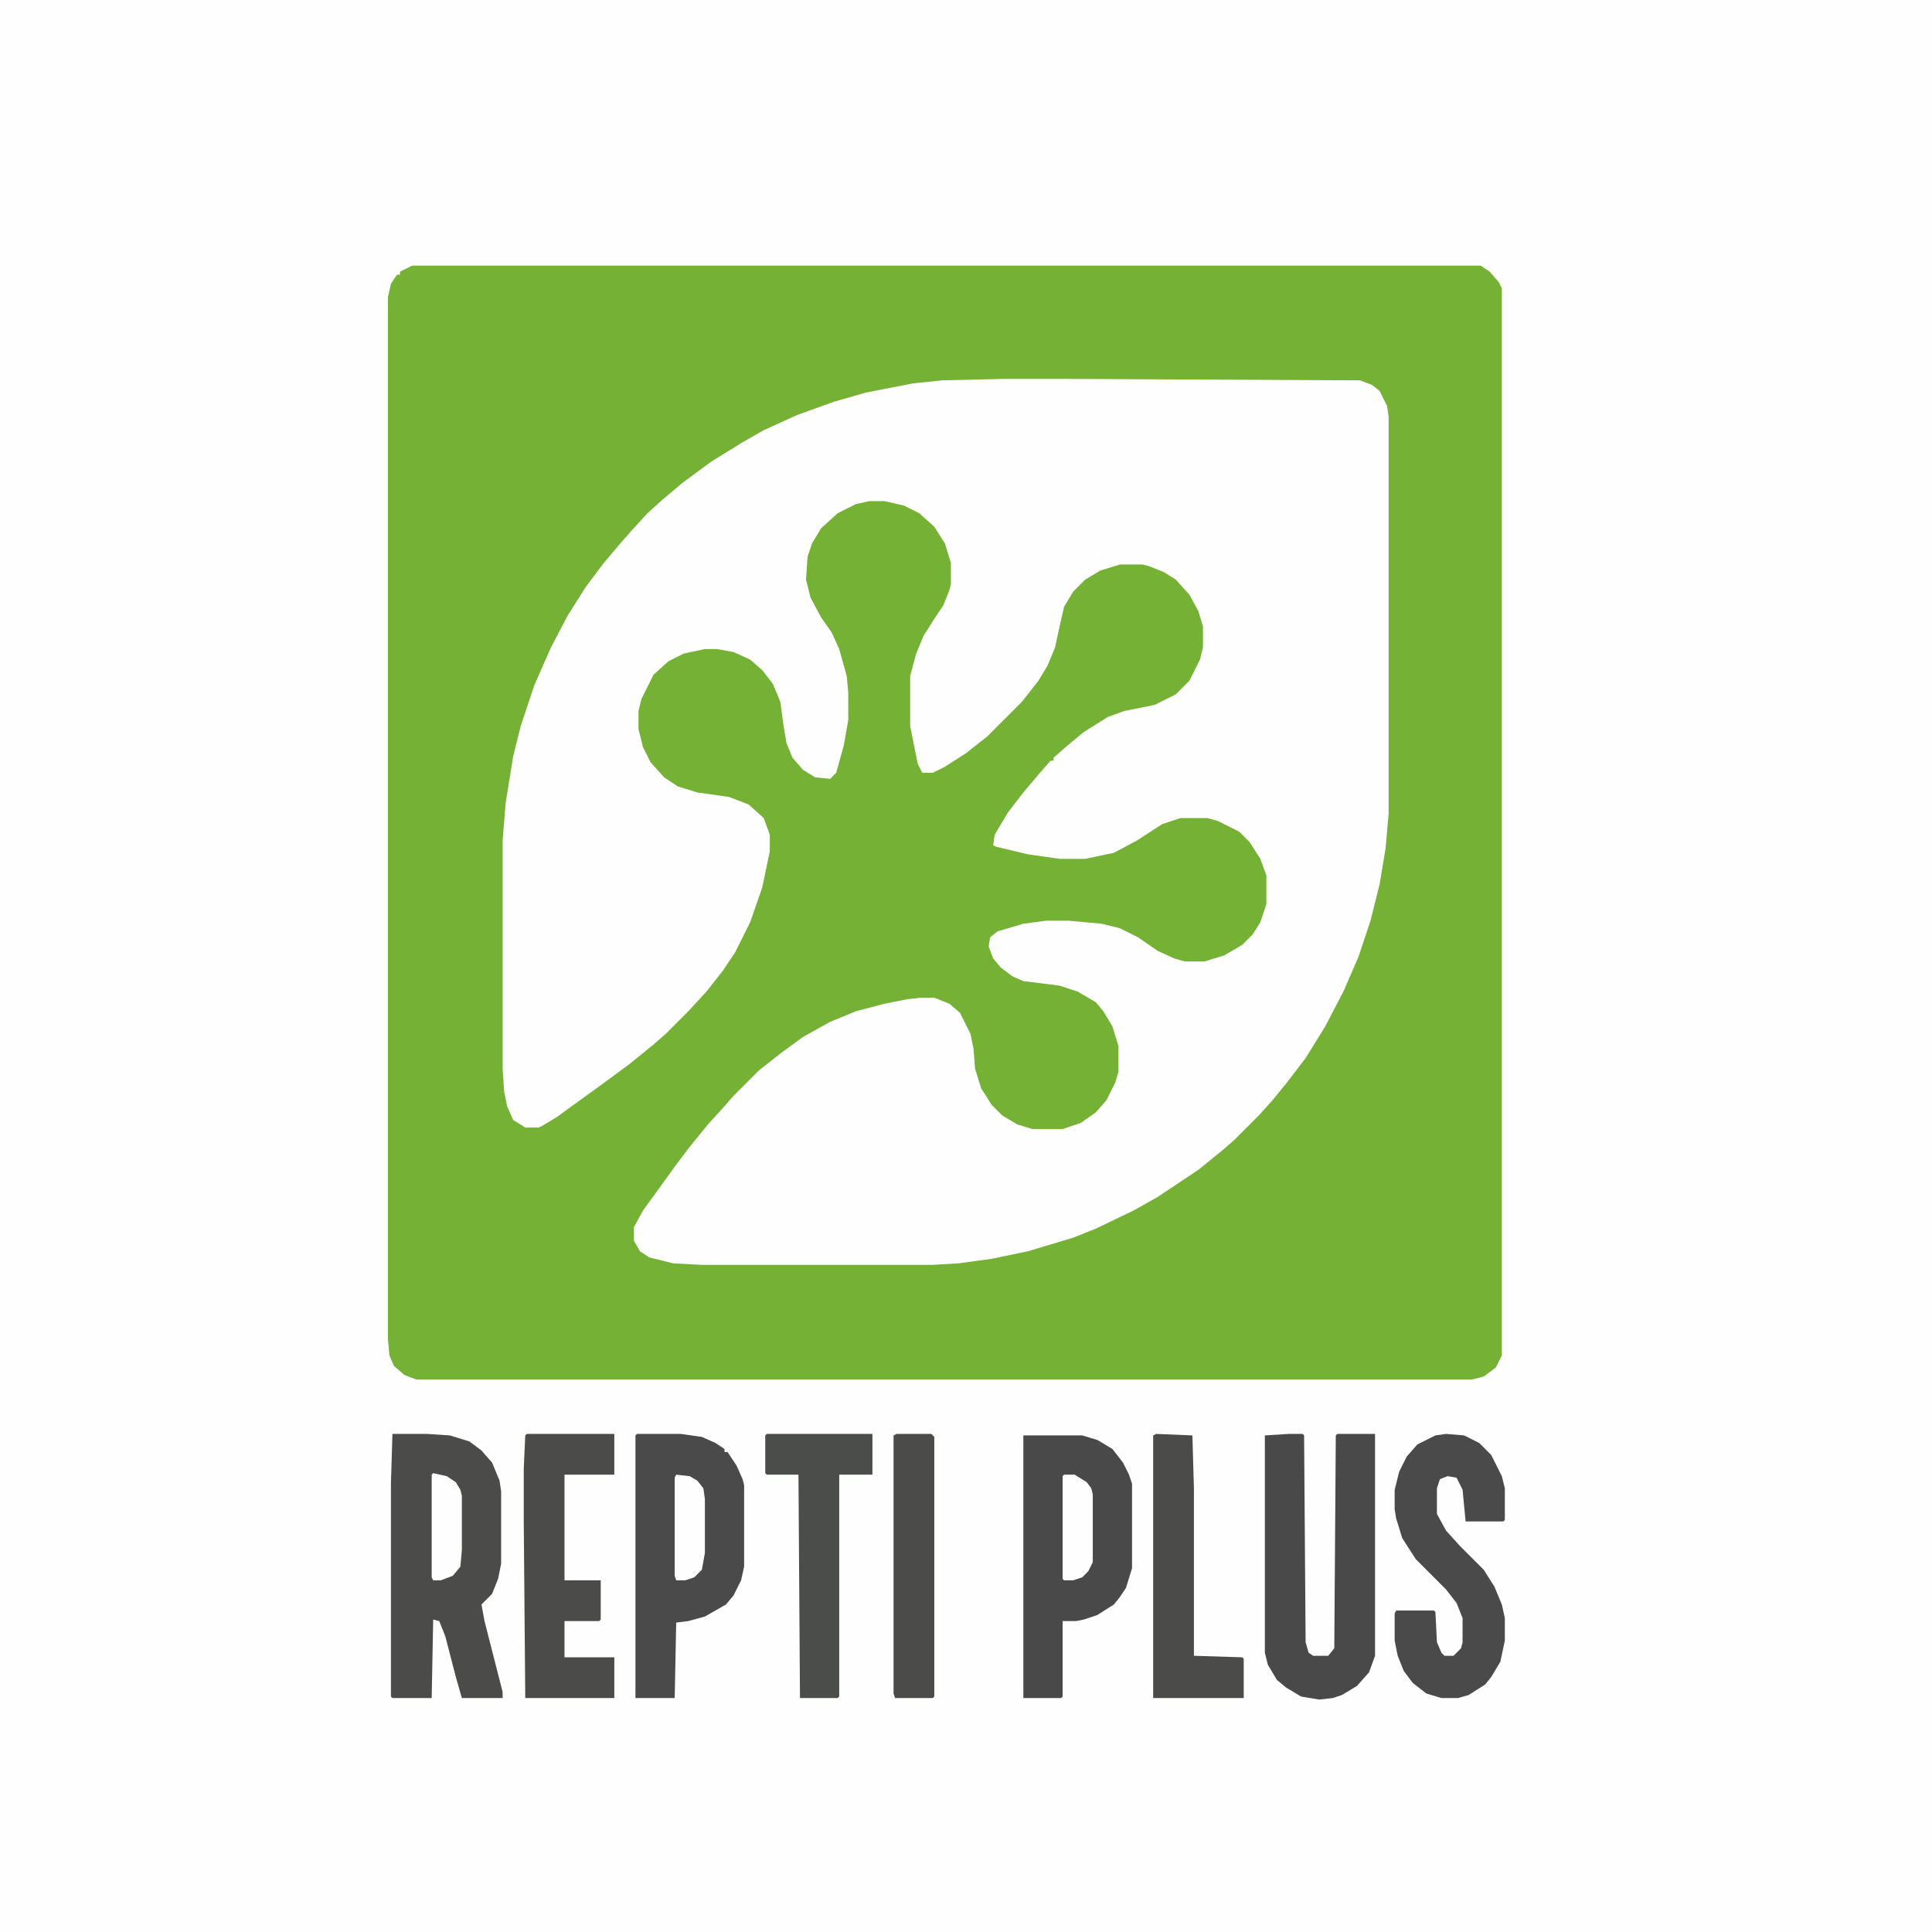
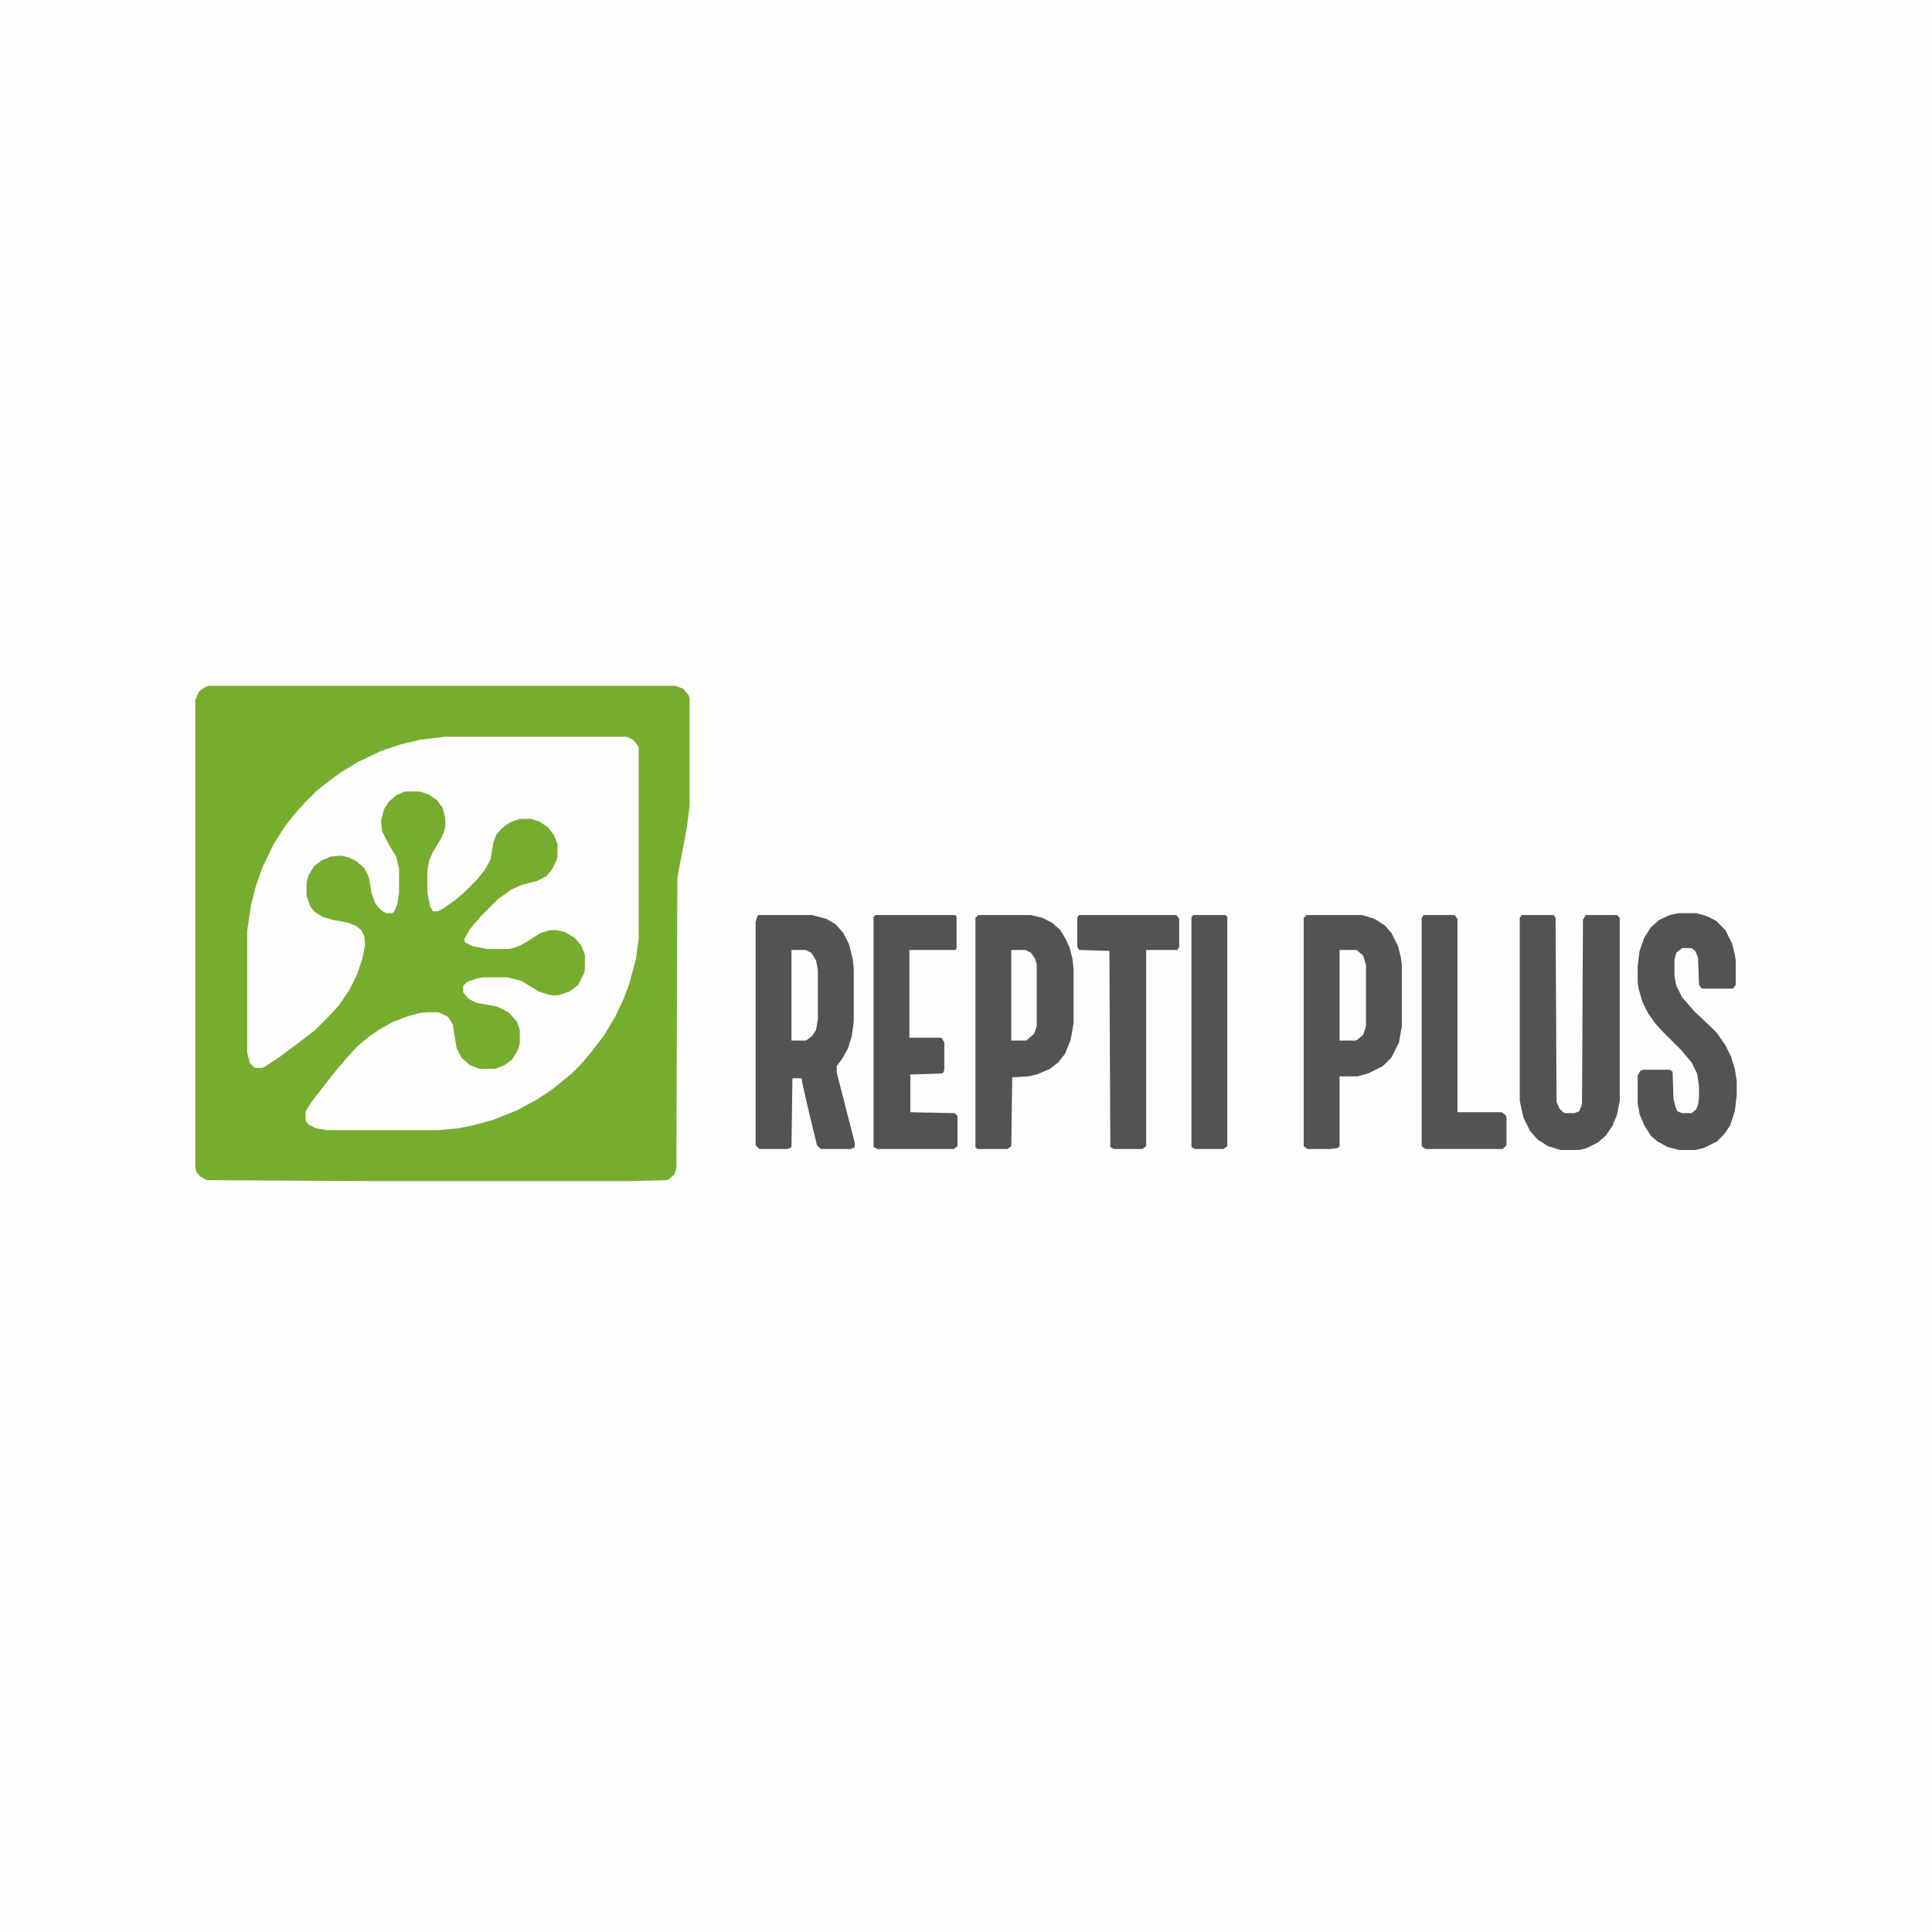
- <svg xmlns="http://www.w3.org/2000/svg" version="1.1" viewBox="0 0 1280 1280" width="320" height="320">
-   <path transform="translate(0)" d="m0 0h1280v1280h-1280z" fill="#FEFEFE" />
-   <path transform="translate(273,176)" d="m0 0h708l6 4 6 7 2 4v707l-4 8-8 6-8 2h-699l-8-3-7-6-3-7-1-11v-690l2-9 4-6h2v-2z" fill="#75B135" />
-   <path transform="translate(666,251)" d="m0 0h38l197 1 8 3 5 4 5 10 1 7v263l-2 23-4 24-6 24-8 24-10 23-12 23-13 21-13 17-9 11-9 10-16 16-8 7-16 13-27 18-16 9-25 12-15 6-30 9-24 5-22 3-17 1h-153l-19-1-16-4-6-4-4-7v-9l6-11 8-11 13-18 9-12 13-16 10-11 7-8 17-17 14-11 15-11 18-10 17-7 19-5 15-3 9-1h9l10 4 7 6 7 14 2 10 1 13 4 13 7 11 7 7 10 6 10 3h20l12-4 10-7 7-8 6-12 2-7v-17l-4-13-6-10-5-6-12-7-12-4-24-3-7-3-8-6-5-6-3-8 1-6 5-4 17-5 15-2h15l22 2 12 3 12 6 13 9 11 5 7 2h13l13-4 12-7 7-7 5-8 4-12v-19l-4-11-7-11-7-7-14-7-7-2h-18l-12 4-17 11-15 8-19 4h-17l-21-3-21-5-2-1 1-7 9-15 10-13 11-13 7-8h2v-2l8-7 12-10 16-10 11-4 20-4 14-7 9-9 7-14 2-8v-14l-3-10-6-11-9-10-8-5-10-4-4-1h-15l-13 4-10 6-8 8-6 10-3 13-3 14-5 12-6 10-11 14-23 23-14 11-14 9-8 4h-7l-3-6-5-25v-33l4-15 5-12 7-11 6-9 4-10 1-4v-14l-4-13-7-11-10-9-10-5-13-3h-10l-9 2-12 6-11 10-6 10-3 9-1 15 3 12 7 13 7 10 5 11 5 18 1 11v18l-3 17-5 18-4 4-10-1-8-5-7-8-4-10-2-12-2-15-5-12-7-9-8-7-11-5-11-2h-8l-14 3-10 5-10 9-8 16-2 8v12l3 12 5 10 9 10 9 6 13 4 21 3 13 5 10 9 4 11v11l-5 24-8 23-10 20-8 12-11 14-12 13-15 15-8 7-16 13-19 14-18 13-11 8-10 6-2 1h-9l-8-5-4-9-2-10-1-15v-151l2-25 5-31 5-20 9-27 11-25 11-21 12-19 12-16 11-13 7-8 11-12 10-9 13-11 19-14 21-13 14-8 22-10 25-9 21-6 31-6 19-2z" fill="#FEFEFE" />
-   <path transform="translate(260,950)" d="m0 0h23l15 1 13 4 8 6 7 8 5 12 1 7v48l-2 10-4 10-7 7 2 11 12 47v4h-27l-4-14-7-27-4-10-4-1-1 52h-26l-1-1v-141z" fill="#4B4B4A" />
-   <path transform="translate(422,950)" d="m0 0h29l14 2 9 4 6 4v2h2l6 9 4 9 1 4v54l-2 9-5 10-5 6-14 8-11 3-8 1-1 50h-26v-174z" fill="#4A4A4A" />
-   <path transform="translate(678,951)" d="m0 0h39l10 3 10 6 7 9 4 8 2 6v56l-4 13-4 6-4 5-11 7-9 3-5 1h-9v50l-1 1h-25z" fill="#4A494A" />
-   <path transform="translate(854,950)" d="m0 0h9l1 1 1 137 2 7 3 2h10l4-5 1-141 1-1h25v147l-4 11-8 9-10 6-6 2-9 1-12-2-10-6-6-5-6-10-2-8v-144z" fill="#4A494A" />
-   <path transform="translate(958,950)" d="m0 0 12 1 10 5 8 8 7 14 2 8v21l-1 1h-25l-2-21-4-8-6-1-5 2-2 6v17l6 11 9 10 16 16 7 11 5 12 2 9v15l-3 14-6 10-4 5-11 7-7 2h-11l-10-3-9-7-6-8-4-10-2-10v-18l1-2h25l1 1 1 20 3 7 2 2h6l5-5 1-4v-16l-4-10-7-9-20-20-9-14-4-13-1-6v-13l3-12 5-10 7-8 12-6z" fill="#4A4A4A" />
-   <path transform="translate(349,950)" d="m0 0h58v27h-33v70h24v26l-1 1h-23v24h33v27h-59l-1-117v-35l1-22z" fill="#4B4C4A" />
-   <path transform="translate(508,950)" d="m0 0h70v27h-22v147l-1 1h-25l-1-148h-21l-1-1v-25z" fill="#4B4D4A" />
-   <path transform="translate(766,950)" d="m0 0 24 1 1 35v111l32 1 1 1v26h-60v-174z" fill="#4B4C4A" />
-   <path transform="translate(594,950)" d="m0 0h23l2 2v172l-1 1h-25l-1-3v-171z" fill="#4B4C4A" />
-   <path transform="translate(705,977)" d="m0 0h7l8 5 3 4 1 4v45l-3 6-4 4-6 2h-6l-1-1v-68z" fill="#FEFEFE" />
-   <path transform="translate(287,976)" d="m0 0 9 2 6 4 3 5 1 4v36l-1 11-5 6-8 3h-5l-1-2v-68z" fill="#FEFEFE" />
-   <path transform="translate(448,977)" d="m0 0 9 1 5 3 4 5 1 7v36l-2 11-5 5-6 2h-6l-1-3v-65z" fill="#FEFEFE" />
+ <svg xmlns="http://www.w3.org/2000/svg" version="1.1" viewBox="0 0 2048 2048" width="2048" height="2048">
+   <path transform="translate(0)" d="m0 0h2048v2048h-2048z" fill="#FDFDFD" />
+   <path transform="translate(222,727)" d="m0 0h494l8 3 6 7 1 3v114l-3 24-9 47-1 7-1 306-2 7-6 5-2 1-37 1h-277l-174-1-7-4-4-5-1-5v-495l4-9 7-5z" fill="#77AD2E" />
+   <path transform="translate(472,781)" d="m0 0h192l7 3 5 6 1 3v202l-3 22-7 26-6 16-9 19-12 20-13 17-12 14-9 9-11 9-10 8-15 10-22 12-25 10-22 6-15 3-21 2h-118l-12-2-8-4-3-4v-10l7-11 14-18 11-14 12-14 12-13 11-9 10-7 16-9 16-6 11-3 8-1h13l10 5 5 8 2 13 2 12 5 10 9 8 10 4h17l10-4 8-6 6-10 2-7v-14l-3-9-9-10-12-6-22-4-8-4-6-7v-7l4-4 11-4 7-1h25l15 4 18 11 9 3 5 1h7l12-4 9-7 6-12 1-4v-16l-4-10-7-8-10-6-9-2h-7l-10 3-11 7-10 6-8 3-5 1h-22l-16-3-8-4-1-3 6-11 12-14 18-18 14-10 11-5 16-4 10-5 6-7 5-10 1-4v-13l-4-10-6-8-9-6-9-3h-12l-11 4-8 6-6 7-3 8-3 18-6 11-8 10-14 14-8 7-14 10-6 3h-5l-3-5-3-15v-23l2-11 4-9 9-15 3-7 1-5v-9l-3-11-6-8-9-6-9-3h-16l-9 4-8 7-5 8-3 12 1 11 7 14 8 13 3 13v26l-2 12-3 7-2 2h-7l-6-4-5-6-4-11-3-17-5-10-8-7-8-4-8-2-11 1-10 4-8 6-6 10-2 7v15l4 11 5 6 8 5 10 3 17 3 9 4 5 4 3 6 1 9-3 16-6 17-8 16-11 16-11 12-14 14-17 13-20 15-15 10-4 2h-8l-5-5-3-11v-129l4-27 5-20 7-20 12-25 12-19 11-14 12-13 10-10 11-9 15-11 18-11 25-12 21-7 21-5z" fill="#FDFDFD" />
+   <path transform="translate(804,970)" d="m0 0h57l15 4 10 6 8 9 6 12 4 16 1 10v56l-2 15-4 13-6 11-6 8v7l11 43 8 31v5l-4 2h-32l-4-4-8-33-8-35v-3h-10l-1 73-4 2h-30l-4-4v-237l2-6z" fill="#535452" />
+   <path transform="translate(1385,970)" d="m0 0h59l13 4 11 7 7 8 7 14 3 12 1 8v65l-3 17-8 16-9 9-16 8-11 3h-19v74l-2 2-8 1h-24l-4-3v-242z" fill="#535352" />
+   <path transform="translate(1037,970)" d="m0 0h56l12 3 10 5 9 8 6 10 4 9 3 12 1 10v58l-3 17-6 15-7 9-9 7-14 6-9 2-17 1-1 73-4 3h-32l-2-2v-243z" fill="#535352" />
+   <path transform="translate(1613,970)" d="m0 0h34l2 3 1 195 3 7 4 4 2 1h10l5-2 2-5 1-3 1-195 3-5h33l3 3v194l-3 15-5 12-7 10-8 7-12 6-8 2h-20l-13-4-11-7-8-9-7-14-4-18v-194z" fill="#535452" />
+   <path transform="translate(1779,968)" d="m0 0h19l11 3 10 5 10 10 7 14 3 12 1 7v25l-3 4h-33l-3-4-1-29-3-7-4-3h-10l-6 5-2 7v18l2 10 6 12 13 15 17 16 7 7 9 13 6 12 4 13 2 13v15l-2 17-5 15-6 9-8 8-14 7-9 2h-17l-12-3-11-6-7-6-7-11-5-12-2-12v-29l3-5 3-1h28l3 2 1 29 2 8 2 5 5 2h10l5-4 2-5 1-7v-13l-2-13-6-12-11-13-21-21-7-8-7-10-6-12-4-14-1-7v-17l2-16 5-14 7-11 9-8 11-5z" fill="#535452" />
+   <path transform="translate(928,970)" d="m0 0h85l1 2v33l-1 2h-49v93h34l3 5v29l-1 3-2 1-33 1v40l47 1 3 3v32l-4 3h-81l-4-2v-244z" fill="#535352" />
+   <path transform="translate(1144,970)" d="m0 0h103l3 4v30l-2 3h-33v208l-4 3h-30l-4-2-1-208-32-1-2-3v-32z" fill="#535352" />
+   <path transform="translate(1509,970)" d="m0 0h33l3 4v205h47l4 3 1 3v29l-4 4h-82l-4-3v-242z" fill="#535552" />
+   <path transform="translate(1265,970)" d="m0 0h34l2 2v243l-4 3h-30l-4-2v-244z" fill="#535352" />
+   <path transform="translate(1420,1007)" d="m0 0h18l7 6 3 10v65l-3 9-6 5-2 1h-17z" fill="#FDFDFD" />
+   <path transform="translate(839,1007)" d="m0 0h15l6 3 5 8 2 10v52l-2 12-4 6-5 4-2 1h-15z" fill="#FDFDFD" />
+   <path transform="translate(1072,1007)" d="m0 0h15l6 3 4 6 2 6v66l-3 8-8 7h-16z" fill="#FDFDFD" />
</svg>
